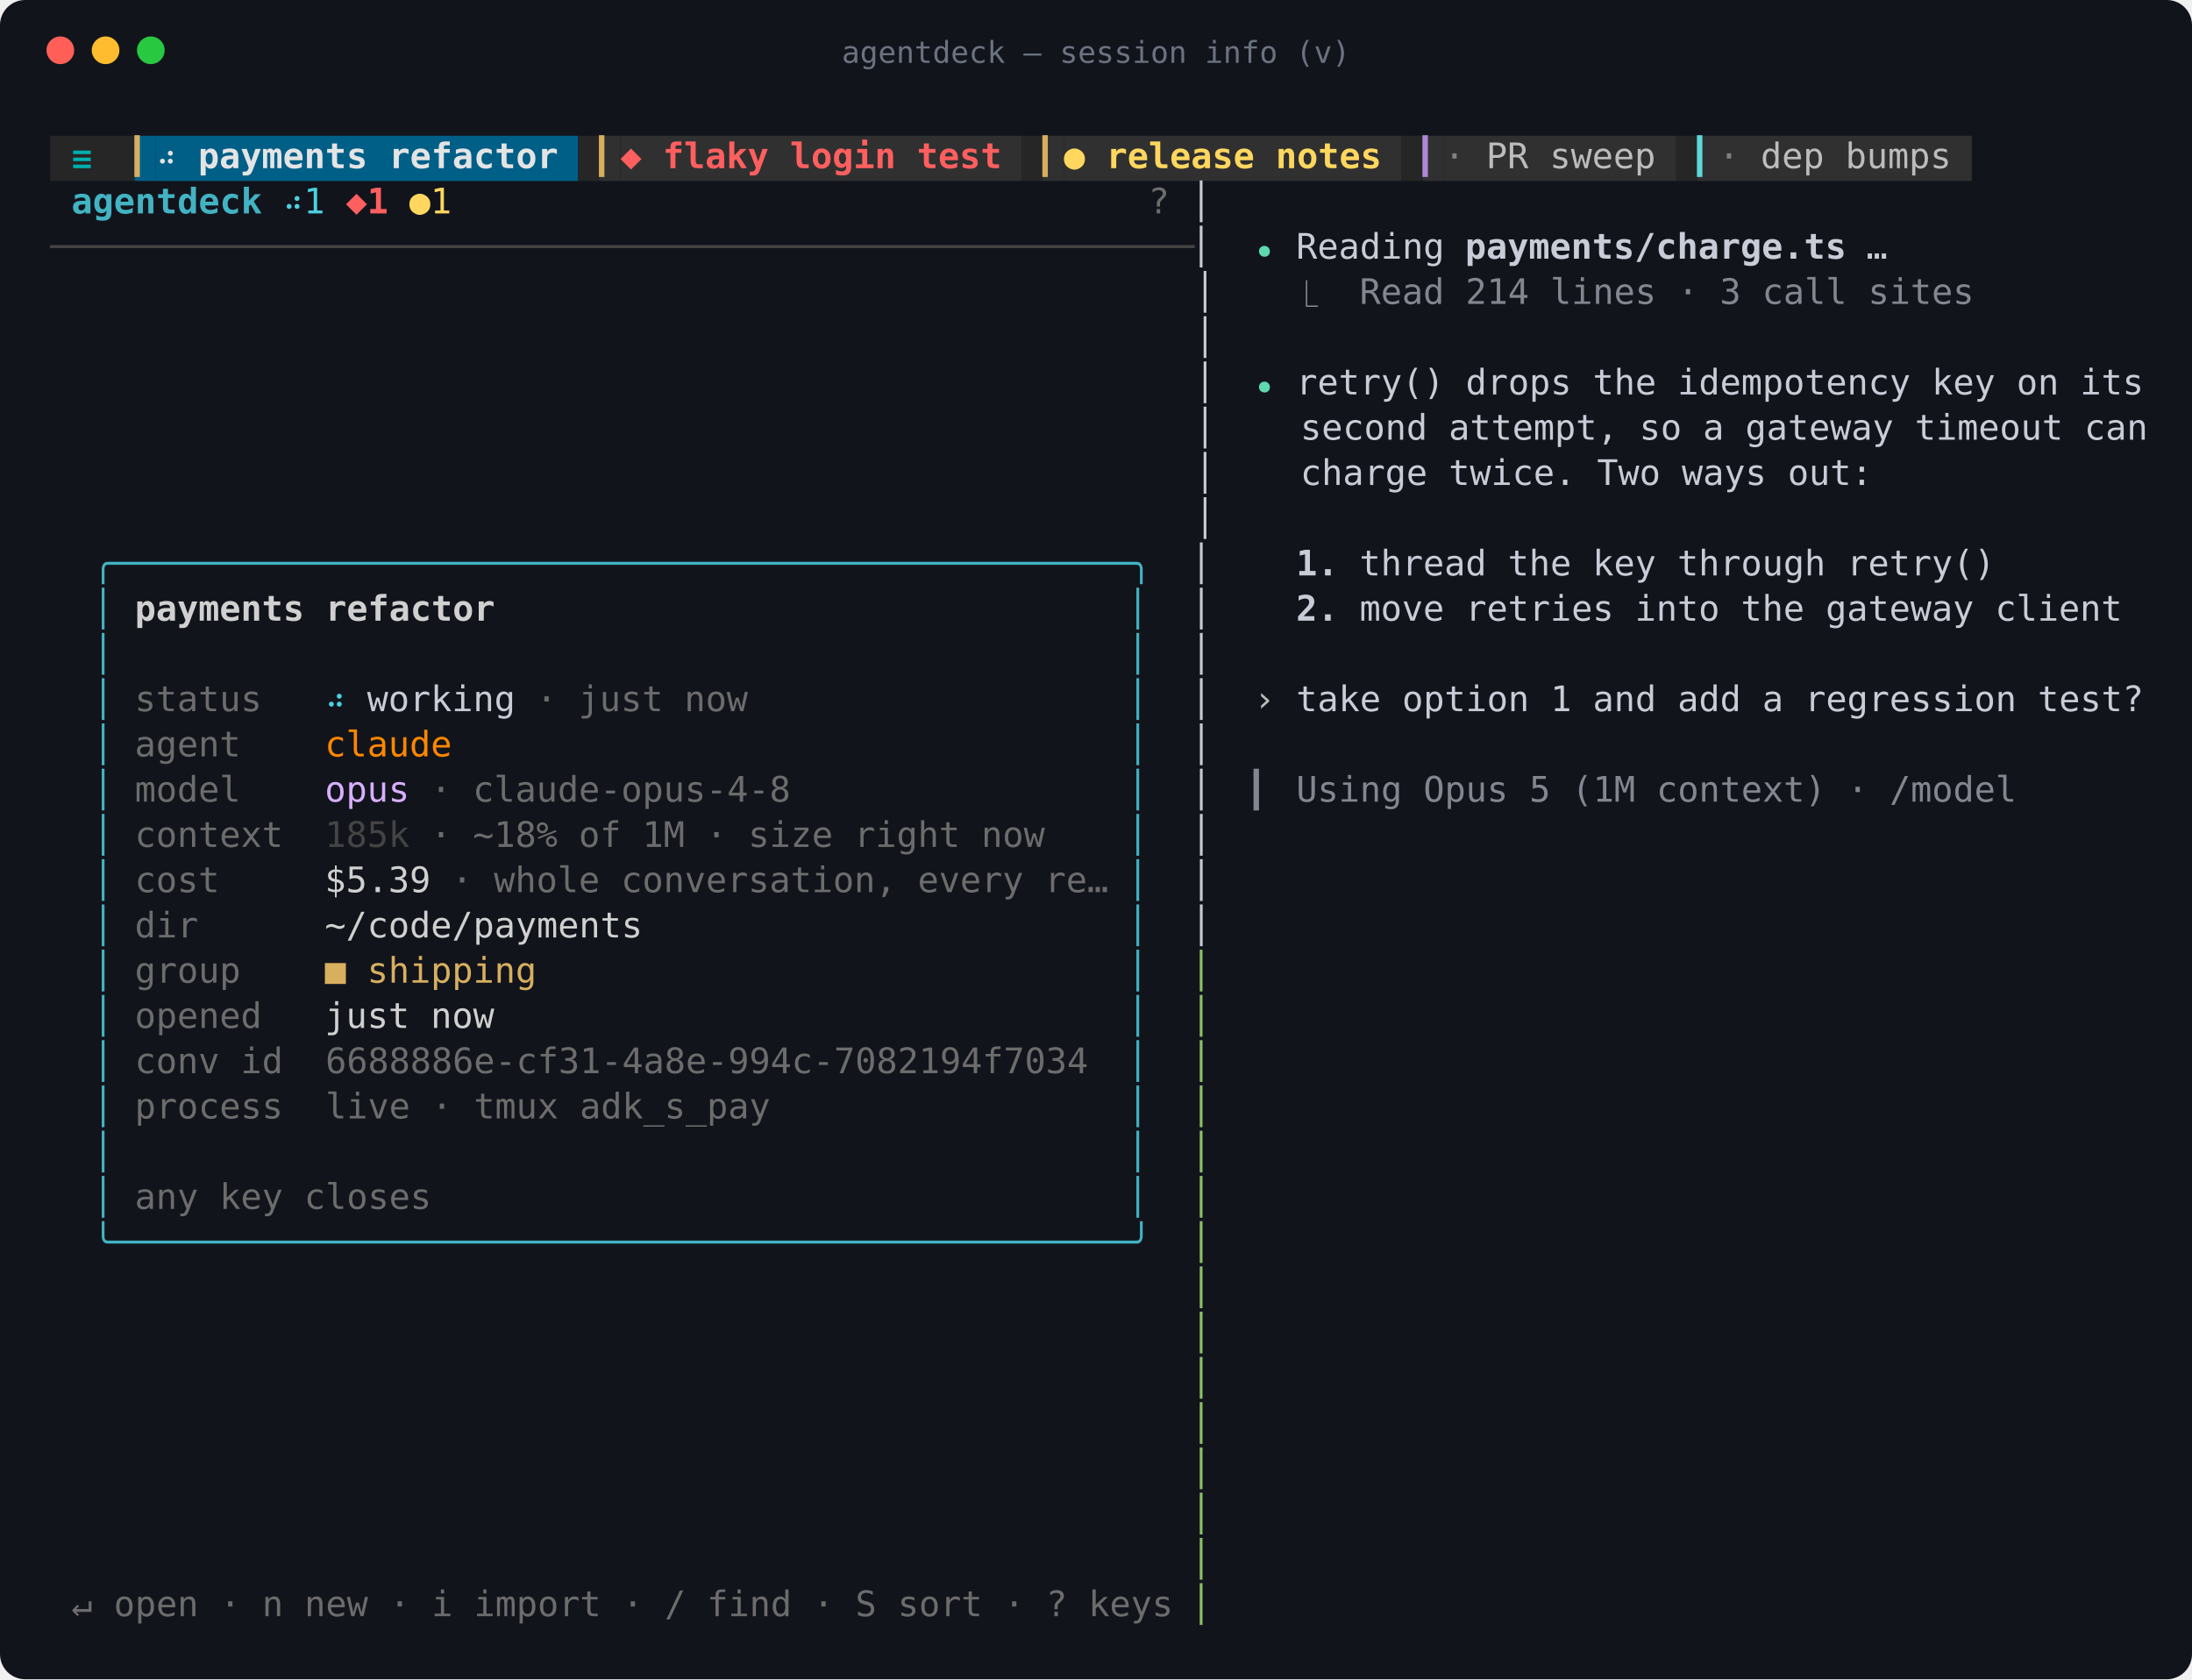
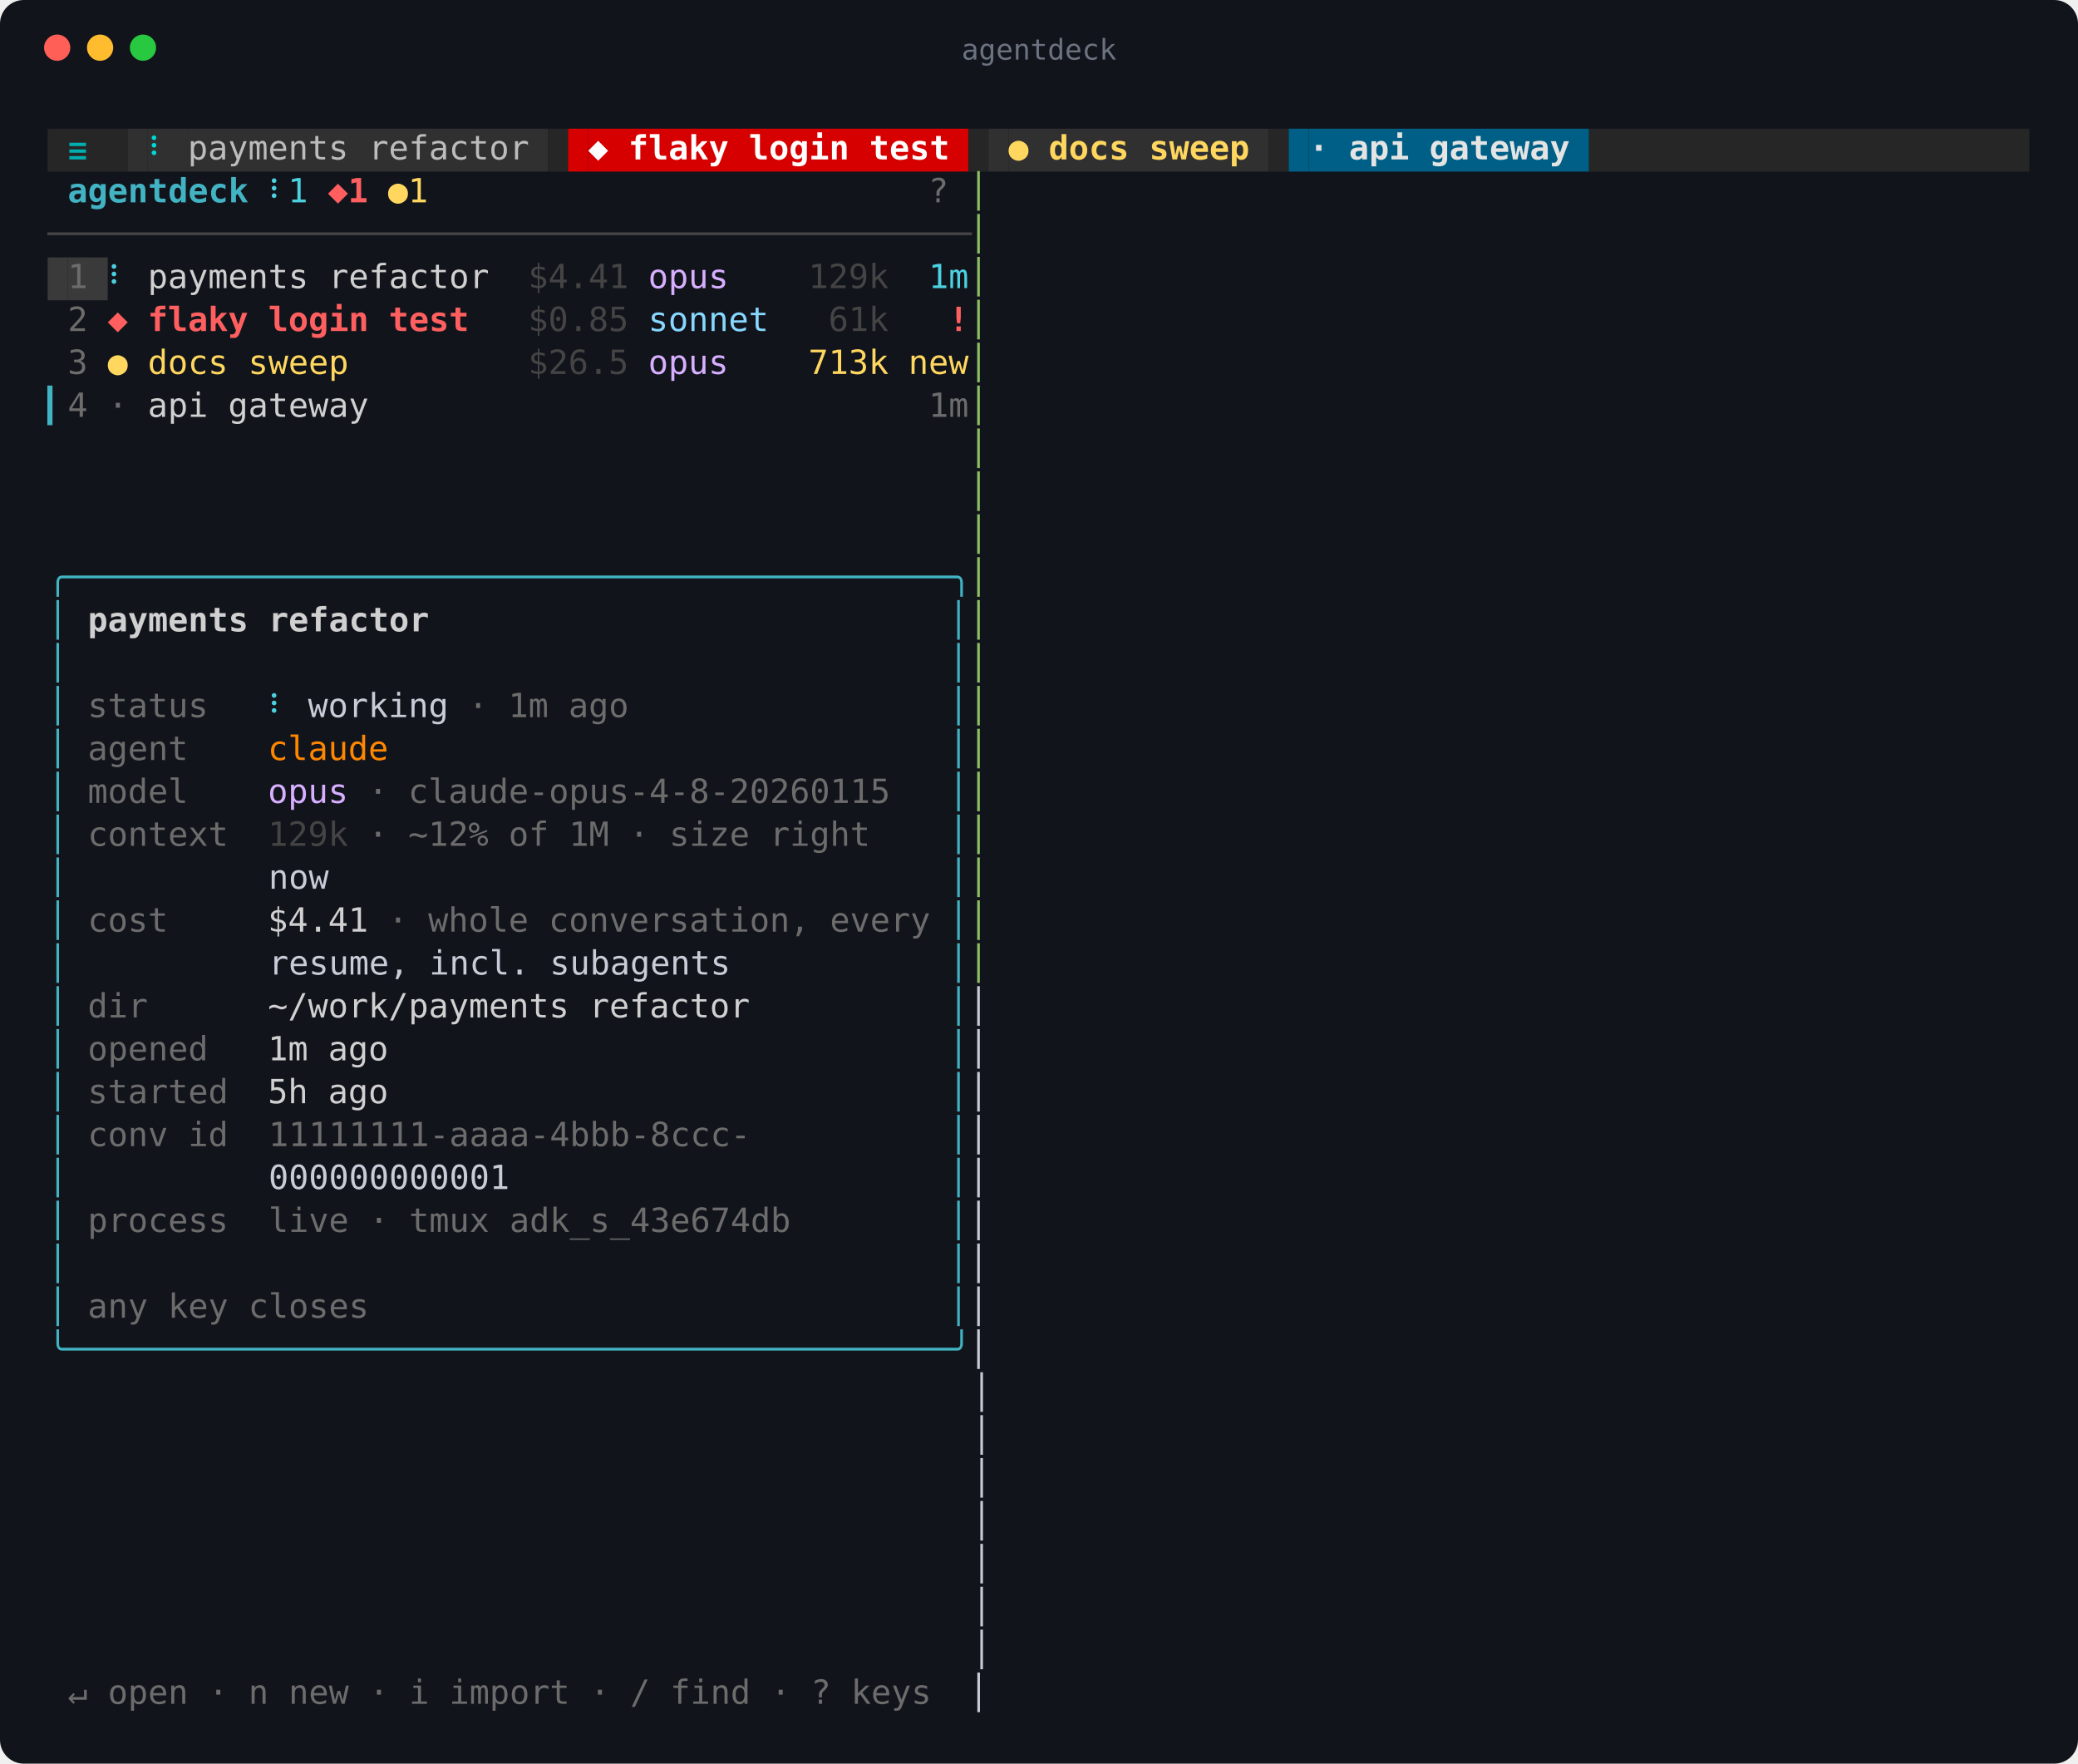
- <svg xmlns="http://www.w3.org/2000/svg" width="872" height="668" viewBox="0 0 872 668" font-family="ui-monospace,SFMono-Regular,Menlo,Consolas,&quot;DejaVu Sans Mono&quot;,monospace" font-size="14.0">
-   <rect width="872" height="668" rx="10" fill="#12141c" />
+ <svg xmlns="http://www.w3.org/2000/svg" width="872" height="740" viewBox="0 0 872 740" font-family="ui-monospace,SFMono-Regular,Menlo,Consolas,&quot;DejaVu Sans Mono&quot;,monospace" font-size="14.0">
+   <rect width="872" height="740" rx="10" fill="#12141c" />
  <g>
    <circle cx="24" cy="20" r="5.5" fill="#ff5f57" />
    <circle cx="42" cy="20" r="5.5" fill="#febc2e" />
    <circle cx="60" cy="20" r="5.5" fill="#28c840" />
-     <text x="436" y="25" fill="#6b7280" font-size="12" text-anchor="middle">agentdeck — session info (v)</text>
+     <text x="436" y="25" fill="#6b7280" font-size="12" text-anchor="middle">agentdeck</text>
  </g>
  <rect x="20.0" y="54.0" width="33.6" height="18.0" fill="#262626" />
-   <rect x="53.6" y="54.0" width="8.4" height="18.0" fill="#005f87" />
-   <rect x="62.0" y="54.0" width="168.0" height="18.0" fill="#005f87" />
+   <rect x="53.6" y="54.0" width="8.4" height="18.0" fill="#303030" />
+   <rect x="62.0" y="54.0" width="16.8" height="18.0" fill="#303030" />
+   <rect x="78.8" y="54.0" width="151.2" height="18.0" fill="#303030" />
  <rect x="230.0" y="54.0" width="8.4" height="18.0" fill="#262626" />
-   <rect x="238.4" y="54.0" width="8.4" height="18.0" fill="#303030" />
-   <rect x="246.8" y="54.0" width="159.6" height="18.0" fill="#303030" />
+   <rect x="238.4" y="54.0" width="8.4" height="18.0" fill="#d70000" />
+   <rect x="246.8" y="54.0" width="159.6" height="18.0" fill="#d70000" />
  <rect x="406.4" y="54.0" width="8.4" height="18.0" fill="#262626" />
  <rect x="414.8" y="54.0" width="8.4" height="18.0" fill="#303030" />
-   <rect x="423.2" y="54.0" width="134.4" height="18.0" fill="#303030" />
-   <rect x="557.6" y="54.0" width="8.4" height="18.0" fill="#262626" />
-   <rect x="566.0" y="54.0" width="8.4" height="18.0" fill="#303030" />
-   <rect x="574.4" y="54.0" width="16.8" height="18.0" fill="#303030" />
-   <rect x="591.2" y="54.0" width="75.6" height="18.0" fill="#303030" />
-   <rect x="666.8" y="54.0" width="8.4" height="18.0" fill="#262626" />
-   <rect x="675.2" y="54.0" width="8.4" height="18.0" fill="#303030" />
-   <rect x="683.6" y="54.0" width="16.8" height="18.0" fill="#303030" />
-   <rect x="700.4" y="54.0" width="84.0" height="18.0" fill="#303030" />
+   <rect x="423.2" y="54.0" width="109.2" height="18.0" fill="#303030" />
+   <rect x="532.4" y="54.0" width="8.4" height="18.0" fill="#262626" />
+   <rect x="540.8" y="54.0" width="8.4" height="18.0" fill="#005f87" />
+   <rect x="549.2" y="54.0" width="117.6" height="18.0" fill="#005f87" />
+   <rect x="666.8" y="54.0" width="184.8" height="18.0" fill="#262626" />
+   <rect x="20.0" y="108.0" width="8.4" height="18.0" fill="#3a3a3a" />
+   <rect x="28.4" y="108.0" width="16.8" height="18.0" fill="#3a3a3a" />
  <text x="20.0" y="66.9" fill="#00afaf" textLength="33.6" lengthAdjust="spacingAndGlyphs" xml:space="preserve" font-weight="600"> ☰ </text>
-   <text x="53.6" y="66.9" fill="#d7af5f" textLength="8.4" lengthAdjust="spacingAndGlyphs" xml:space="preserve">▎</text>
-   <text x="62.0" y="66.9" fill="#e4e4e4" textLength="168.0" lengthAdjust="spacingAndGlyphs" xml:space="preserve" font-weight="600">⠴ payments refactor </text>
-   <text x="238.4" y="66.9" fill="#d7af5f" textLength="8.4" lengthAdjust="spacingAndGlyphs" xml:space="preserve">▎</text>
-   <text x="246.8" y="66.9" fill="#ff5f5f" textLength="159.6" lengthAdjust="spacingAndGlyphs" xml:space="preserve" font-weight="600">◆ flaky login test </text>
-   <text x="414.8" y="66.9" fill="#d7af5f" textLength="8.4" lengthAdjust="spacingAndGlyphs" xml:space="preserve">▎</text>
-   <text x="423.2" y="66.9" fill="#ffd75f" textLength="134.4" lengthAdjust="spacingAndGlyphs" xml:space="preserve" font-weight="600">● release notes </text>
-   <text x="566.0" y="66.9" fill="#af87d7" textLength="8.4" lengthAdjust="spacingAndGlyphs" xml:space="preserve">▎</text>
-   <text x="574.4" y="66.9" fill="#808080" textLength="16.8" lengthAdjust="spacingAndGlyphs" xml:space="preserve">· </text>
-   <text x="591.2" y="66.9" fill="#bcbcbc" textLength="75.6" lengthAdjust="spacingAndGlyphs" xml:space="preserve">PR sweep </text>
-   <text x="675.2" y="66.9" fill="#5fd7d7" textLength="8.4" lengthAdjust="spacingAndGlyphs" xml:space="preserve">▎</text>
-   <text x="683.6" y="66.9" fill="#808080" textLength="16.8" lengthAdjust="spacingAndGlyphs" xml:space="preserve">· </text>
-   <text x="700.4" y="66.9" fill="#bcbcbc" textLength="84.0" lengthAdjust="spacingAndGlyphs" xml:space="preserve">dep bumps </text>
+   <text x="62.0" y="66.9" fill="#00d7d7" textLength="16.8" lengthAdjust="spacingAndGlyphs" xml:space="preserve">⠇ </text>
+   <text x="78.8" y="66.9" fill="#bcbcbc" textLength="151.2" lengthAdjust="spacingAndGlyphs" xml:space="preserve">payments refactor </text>
+   <text x="246.8" y="66.9" fill="#ffffff" textLength="159.6" lengthAdjust="spacingAndGlyphs" xml:space="preserve" font-weight="600">◆ flaky login test </text>
+   <text x="423.2" y="66.9" fill="#ffd75f" textLength="109.2" lengthAdjust="spacingAndGlyphs" xml:space="preserve" font-weight="600">● docs sweep </text>
+   <text x="549.2" y="66.9" fill="#e4e4e4" textLength="117.6" lengthAdjust="spacingAndGlyphs" xml:space="preserve" font-weight="600">· api gateway </text>
  <text x="28.4" y="84.9" fill="#42b3c2" textLength="75.6" lengthAdjust="spacingAndGlyphs" xml:space="preserve" font-weight="600">agentdeck</text>
-   <text x="112.4" y="84.9" fill="#4cd1e0" textLength="16.8" lengthAdjust="spacingAndGlyphs" xml:space="preserve">⠴1</text>
+   <text x="112.4" y="84.9" fill="#4cd1e0" textLength="16.8" lengthAdjust="spacingAndGlyphs" xml:space="preserve">⠇1</text>
  <text x="137.6" y="84.9" fill="#ff5f5f" textLength="16.8" lengthAdjust="spacingAndGlyphs" xml:space="preserve" font-weight="600">◆1</text>
  <text x="162.8" y="84.9" fill="#ffd75f" textLength="16.8" lengthAdjust="spacingAndGlyphs" xml:space="preserve">●1</text>
-   <text x="456.8" y="84.9" fill="#6c6c6c" textLength="16.8" lengthAdjust="spacingAndGlyphs" xml:space="preserve">? </text>
-   <text x="473.6" y="84.9" fill="#c8ccd6" textLength="8.4" lengthAdjust="spacingAndGlyphs" xml:space="preserve">│</text>
-   <text x="20.0" y="102.9" fill="#444444" textLength="453.6" lengthAdjust="spacingAndGlyphs" xml:space="preserve">──────────────────────────────────────────────────────</text>
-   <text x="473.6" y="102.9" fill="#c8ccd6" textLength="25.2" lengthAdjust="spacingAndGlyphs" xml:space="preserve">│  </text>
-   <text x="498.8" y="102.9" fill="#5fd7af" textLength="8.4" lengthAdjust="spacingAndGlyphs" xml:space="preserve">⏺</text>
-   <text x="507.2" y="102.9" fill="#c8ccd6" textLength="75.6" lengthAdjust="spacingAndGlyphs" xml:space="preserve"> Reading </text>
-   <text x="582.8" y="102.9" fill="#c8ccd6" textLength="151.2" lengthAdjust="spacingAndGlyphs" xml:space="preserve" font-weight="600">payments/charge.ts</text>
-   <text x="734.0" y="102.9" fill="#c8ccd6" textLength="16.8" lengthAdjust="spacingAndGlyphs" xml:space="preserve"> …</text>
-   <text x="20.0" y="120.9" fill="#c8ccd6" textLength="495.6" lengthAdjust="spacingAndGlyphs" xml:space="preserve">                                                      │    </text>
-   <text x="515.6" y="120.9" fill="#c8ccd6" textLength="268.8" lengthAdjust="spacingAndGlyphs" xml:space="preserve" opacity="0.62">⎿  Read 214 lines · 3 call sites</text>
-   <text x="20.0" y="138.9" fill="#c8ccd6" textLength="462.0" lengthAdjust="spacingAndGlyphs" xml:space="preserve">                                                      │</text>
-   <text x="20.0" y="156.9" fill="#c8ccd6" textLength="478.8" lengthAdjust="spacingAndGlyphs" xml:space="preserve">                                                      │  </text>
-   <text x="498.8" y="156.9" fill="#5fd7af" textLength="8.4" lengthAdjust="spacingAndGlyphs" xml:space="preserve">⏺</text>
-   <text x="507.2" y="156.9" fill="#c8ccd6" textLength="344.4" lengthAdjust="spacingAndGlyphs" xml:space="preserve"> retry() drops the idempotency key on its</text>
-   <text x="20.0" y="174.9" fill="#c8ccd6" textLength="831.6" lengthAdjust="spacingAndGlyphs" xml:space="preserve">                                                      │    second attempt, so a gateway timeout can</text>
-   <text x="20.0" y="192.9" fill="#c8ccd6" textLength="722.4" lengthAdjust="spacingAndGlyphs" xml:space="preserve">                                                      │    charge twice. Two ways out:</text>
-   <text x="20.0" y="210.9" fill="#c8ccd6" textLength="462.0" lengthAdjust="spacingAndGlyphs" xml:space="preserve">                                                      │</text>
-   <text x="36.8" y="228.9" fill="#42b3c2" textLength="420.0" lengthAdjust="spacingAndGlyphs" xml:space="preserve">╭────────────────────────────────────────────────╮</text>
-   <text x="456.8" y="228.9" fill="#c8ccd6" textLength="58.8" lengthAdjust="spacingAndGlyphs" xml:space="preserve">  │    </text>
-   <text x="515.6" y="228.9" fill="#c8ccd6" textLength="16.8" lengthAdjust="spacingAndGlyphs" xml:space="preserve" font-weight="600">1.</text>
-   <text x="532.4" y="228.9" fill="#c8ccd6" textLength="260.4" lengthAdjust="spacingAndGlyphs" xml:space="preserve"> thread the key through retry()</text>
-   <text x="36.8" y="246.9" fill="#42b3c2" textLength="8.4" lengthAdjust="spacingAndGlyphs" xml:space="preserve">│</text>
-   <text x="53.6" y="246.9" fill="#d0d0d0" textLength="142.8" lengthAdjust="spacingAndGlyphs" xml:space="preserve" font-weight="600">payments refactor</text>
-   <text x="448.4" y="246.9" fill="#42b3c2" textLength="8.4" lengthAdjust="spacingAndGlyphs" xml:space="preserve">│</text>
-   <text x="456.8" y="246.9" fill="#c8ccd6" textLength="58.8" lengthAdjust="spacingAndGlyphs" xml:space="preserve">  │    </text>
-   <text x="515.6" y="246.9" fill="#c8ccd6" textLength="16.8" lengthAdjust="spacingAndGlyphs" xml:space="preserve" font-weight="600">2.</text>
-   <text x="532.4" y="246.9" fill="#c8ccd6" textLength="310.8" lengthAdjust="spacingAndGlyphs" xml:space="preserve"> move retries into the gateway client</text>
-   <text x="36.8" y="264.9" fill="#42b3c2" textLength="8.4" lengthAdjust="spacingAndGlyphs" xml:space="preserve">│</text>
-   <text x="448.4" y="264.9" fill="#42b3c2" textLength="8.4" lengthAdjust="spacingAndGlyphs" xml:space="preserve">│</text>
-   <text x="456.8" y="264.9" fill="#c8ccd6" textLength="25.2" lengthAdjust="spacingAndGlyphs" xml:space="preserve">  │</text>
-   <text x="36.8" y="282.9" fill="#42b3c2" textLength="8.4" lengthAdjust="spacingAndGlyphs" xml:space="preserve">│</text>
-   <text x="53.6" y="282.9" fill="#6c6c6c" textLength="75.6" lengthAdjust="spacingAndGlyphs" xml:space="preserve">status   </text>
-   <text x="129.2" y="282.9" fill="#4cd1e0" textLength="8.4" lengthAdjust="spacingAndGlyphs" xml:space="preserve">⠴</text>
-   <text x="137.6" y="282.9" fill="#c8ccd6" textLength="67.2" lengthAdjust="spacingAndGlyphs" xml:space="preserve"> working</text>
-   <text x="204.8" y="282.9" fill="#6c6c6c" textLength="92.4" lengthAdjust="spacingAndGlyphs" xml:space="preserve"> · just now</text>
-   <text x="448.4" y="282.9" fill="#42b3c2" textLength="8.4" lengthAdjust="spacingAndGlyphs" xml:space="preserve">│</text>
-   <text x="456.8" y="282.9" fill="#c8ccd6" textLength="42.0" lengthAdjust="spacingAndGlyphs" xml:space="preserve">  │  </text>
-   <text x="498.8" y="282.9" fill="#bcbcbc" textLength="8.4" lengthAdjust="spacingAndGlyphs" xml:space="preserve">›</text>
-   <text x="507.2" y="282.9" fill="#c8ccd6" textLength="344.4" lengthAdjust="spacingAndGlyphs" xml:space="preserve"> take option 1 and add a regression test?</text>
-   <text x="36.8" y="300.9" fill="#42b3c2" textLength="8.4" lengthAdjust="spacingAndGlyphs" xml:space="preserve">│</text>
-   <text x="53.6" y="300.9" fill="#6c6c6c" textLength="75.6" lengthAdjust="spacingAndGlyphs" xml:space="preserve">agent    </text>
-   <text x="129.2" y="300.9" fill="#ff8700" textLength="50.4" lengthAdjust="spacingAndGlyphs" xml:space="preserve">claude</text>
-   <text x="448.4" y="300.9" fill="#42b3c2" textLength="8.4" lengthAdjust="spacingAndGlyphs" xml:space="preserve">│</text>
-   <text x="456.8" y="300.9" fill="#c8ccd6" textLength="25.2" lengthAdjust="spacingAndGlyphs" xml:space="preserve">  │</text>
-   <text x="36.8" y="318.9" fill="#42b3c2" textLength="8.4" lengthAdjust="spacingAndGlyphs" xml:space="preserve">│</text>
-   <text x="53.6" y="318.9" fill="#6c6c6c" textLength="75.6" lengthAdjust="spacingAndGlyphs" xml:space="preserve">model    </text>
-   <text x="129.2" y="318.9" fill="#d7afff" textLength="33.6" lengthAdjust="spacingAndGlyphs" xml:space="preserve">opus</text>
-   <text x="162.8" y="318.9" fill="#6c6c6c" textLength="151.2" lengthAdjust="spacingAndGlyphs" xml:space="preserve"> · claude-opus-4-8</text>
-   <text x="448.4" y="318.9" fill="#42b3c2" textLength="8.4" lengthAdjust="spacingAndGlyphs" xml:space="preserve">│</text>
-   <text x="456.8" y="318.9" fill="#c8ccd6" textLength="42.0" lengthAdjust="spacingAndGlyphs" xml:space="preserve">  │  </text>
-   <text x="498.8" y="318.9" fill="#c8ccd6" textLength="302.4" lengthAdjust="spacingAndGlyphs" xml:space="preserve" opacity="0.62">▎ Using Opus 5 (1M context) · /model</text>
-   <text x="36.8" y="336.9" fill="#42b3c2" textLength="8.4" lengthAdjust="spacingAndGlyphs" xml:space="preserve">│</text>
-   <text x="53.6" y="336.9" fill="#6c6c6c" textLength="75.6" lengthAdjust="spacingAndGlyphs" xml:space="preserve">context  </text>
-   <text x="129.2" y="336.9" fill="#444444" textLength="33.6" lengthAdjust="spacingAndGlyphs" xml:space="preserve">185k</text>
-   <text x="162.8" y="336.9" fill="#6c6c6c" textLength="252.0" lengthAdjust="spacingAndGlyphs" xml:space="preserve"> · ~18% of 1M · size right now</text>
-   <text x="448.4" y="336.9" fill="#42b3c2" textLength="8.4" lengthAdjust="spacingAndGlyphs" xml:space="preserve">│</text>
-   <text x="456.8" y="336.9" fill="#c8ccd6" textLength="25.2" lengthAdjust="spacingAndGlyphs" xml:space="preserve">  │</text>
-   <text x="36.8" y="354.9" fill="#42b3c2" textLength="8.4" lengthAdjust="spacingAndGlyphs" xml:space="preserve">│</text>
-   <text x="53.6" y="354.9" fill="#6c6c6c" textLength="75.6" lengthAdjust="spacingAndGlyphs" xml:space="preserve">cost     </text>
-   <text x="129.2" y="354.9" fill="#d0d0d0" textLength="42.0" lengthAdjust="spacingAndGlyphs" xml:space="preserve">$5.39</text>
-   <text x="171.2" y="354.9" fill="#6c6c6c" textLength="268.8" lengthAdjust="spacingAndGlyphs" xml:space="preserve"> · whole conversation, every re…</text>
-   <text x="448.4" y="354.9" fill="#42b3c2" textLength="8.4" lengthAdjust="spacingAndGlyphs" xml:space="preserve">│</text>
-   <text x="456.8" y="354.9" fill="#c8ccd6" textLength="25.2" lengthAdjust="spacingAndGlyphs" xml:space="preserve">  │</text>
-   <text x="36.8" y="372.9" fill="#42b3c2" textLength="8.4" lengthAdjust="spacingAndGlyphs" xml:space="preserve">│</text>
-   <text x="53.6" y="372.9" fill="#6c6c6c" textLength="75.6" lengthAdjust="spacingAndGlyphs" xml:space="preserve">dir      </text>
-   <text x="129.2" y="372.9" fill="#d0d0d0" textLength="126.0" lengthAdjust="spacingAndGlyphs" xml:space="preserve">~/code/payments</text>
-   <text x="448.4" y="372.9" fill="#42b3c2" textLength="8.4" lengthAdjust="spacingAndGlyphs" xml:space="preserve">│</text>
-   <text x="456.8" y="372.9" fill="#c8ccd6" textLength="25.2" lengthAdjust="spacingAndGlyphs" xml:space="preserve">  │</text>
-   <text x="36.8" y="390.9" fill="#42b3c2" textLength="8.4" lengthAdjust="spacingAndGlyphs" xml:space="preserve">│</text>
-   <text x="53.6" y="390.9" fill="#6c6c6c" textLength="75.6" lengthAdjust="spacingAndGlyphs" xml:space="preserve">group    </text>
-   <text x="129.2" y="390.9" fill="#d7af5f" textLength="84.0" lengthAdjust="spacingAndGlyphs" xml:space="preserve">■ shipping</text>
-   <text x="448.4" y="390.9" fill="#42b3c2" textLength="8.4" lengthAdjust="spacingAndGlyphs" xml:space="preserve">│</text>
-   <text x="473.6" y="390.9" fill="#8cc265" textLength="8.4" lengthAdjust="spacingAndGlyphs" xml:space="preserve">│</text>
-   <text x="36.8" y="408.9" fill="#42b3c2" textLength="8.4" lengthAdjust="spacingAndGlyphs" xml:space="preserve">│</text>
-   <text x="53.6" y="408.9" fill="#6c6c6c" textLength="75.6" lengthAdjust="spacingAndGlyphs" xml:space="preserve">opened   </text>
-   <text x="129.2" y="408.9" fill="#d0d0d0" textLength="67.2" lengthAdjust="spacingAndGlyphs" xml:space="preserve">just now</text>
-   <text x="448.4" y="408.9" fill="#42b3c2" textLength="8.4" lengthAdjust="spacingAndGlyphs" xml:space="preserve">│</text>
-   <text x="473.6" y="408.9" fill="#8cc265" textLength="8.4" lengthAdjust="spacingAndGlyphs" xml:space="preserve">│</text>
-   <text x="36.8" y="426.9" fill="#42b3c2" textLength="8.4" lengthAdjust="spacingAndGlyphs" xml:space="preserve">│</text>
-   <text x="53.6" y="426.9" fill="#6c6c6c" textLength="378.0" lengthAdjust="spacingAndGlyphs" xml:space="preserve">conv id  6688886e-cf31-4a8e-994c-7082194f7034</text>
-   <text x="448.4" y="426.9" fill="#42b3c2" textLength="8.4" lengthAdjust="spacingAndGlyphs" xml:space="preserve">│</text>
-   <text x="473.6" y="426.9" fill="#8cc265" textLength="8.4" lengthAdjust="spacingAndGlyphs" xml:space="preserve">│</text>
-   <text x="36.8" y="444.9" fill="#42b3c2" textLength="8.4" lengthAdjust="spacingAndGlyphs" xml:space="preserve">│</text>
-   <text x="53.6" y="444.9" fill="#6c6c6c" textLength="252.0" lengthAdjust="spacingAndGlyphs" xml:space="preserve">process  live · tmux adk_s_pay</text>
-   <text x="448.4" y="444.9" fill="#42b3c2" textLength="8.4" lengthAdjust="spacingAndGlyphs" xml:space="preserve">│</text>
-   <text x="473.6" y="444.9" fill="#8cc265" textLength="8.4" lengthAdjust="spacingAndGlyphs" xml:space="preserve">│</text>
-   <text x="36.8" y="462.9" fill="#42b3c2" textLength="8.4" lengthAdjust="spacingAndGlyphs" xml:space="preserve">│</text>
-   <text x="448.4" y="462.9" fill="#42b3c2" textLength="8.4" lengthAdjust="spacingAndGlyphs" xml:space="preserve">│</text>
-   <text x="473.6" y="462.9" fill="#8cc265" textLength="8.4" lengthAdjust="spacingAndGlyphs" xml:space="preserve">│</text>
-   <text x="36.8" y="480.9" fill="#42b3c2" textLength="8.4" lengthAdjust="spacingAndGlyphs" xml:space="preserve">│</text>
-   <text x="53.6" y="480.9" fill="#6c6c6c" textLength="117.6" lengthAdjust="spacingAndGlyphs" xml:space="preserve">any key closes</text>
-   <text x="448.4" y="480.9" fill="#42b3c2" textLength="8.4" lengthAdjust="spacingAndGlyphs" xml:space="preserve">│</text>
-   <text x="473.6" y="480.9" fill="#8cc265" textLength="8.4" lengthAdjust="spacingAndGlyphs" xml:space="preserve">│</text>
-   <text x="36.8" y="498.9" fill="#42b3c2" textLength="420.0" lengthAdjust="spacingAndGlyphs" xml:space="preserve">╰────────────────────────────────────────────────╯</text>
-   <text x="473.6" y="498.9" fill="#8cc265" textLength="8.4" lengthAdjust="spacingAndGlyphs" xml:space="preserve">│</text>
-   <text x="473.6" y="516.9" fill="#8cc265" textLength="8.4" lengthAdjust="spacingAndGlyphs" xml:space="preserve">│</text>
-   <text x="473.6" y="534.9" fill="#8cc265" textLength="8.4" lengthAdjust="spacingAndGlyphs" xml:space="preserve">│</text>
-   <text x="473.6" y="552.9" fill="#8cc265" textLength="8.4" lengthAdjust="spacingAndGlyphs" xml:space="preserve">│</text>
-   <text x="473.6" y="570.9" fill="#8cc265" textLength="8.4" lengthAdjust="spacingAndGlyphs" xml:space="preserve">│</text>
-   <text x="473.6" y="588.9" fill="#8cc265" textLength="8.4" lengthAdjust="spacingAndGlyphs" xml:space="preserve">│</text>
-   <text x="473.6" y="606.9" fill="#8cc265" textLength="8.4" lengthAdjust="spacingAndGlyphs" xml:space="preserve">│</text>
-   <text x="473.6" y="624.9" fill="#8cc265" textLength="8.4" lengthAdjust="spacingAndGlyphs" xml:space="preserve">│</text>
-   <text x="28.4" y="642.9" fill="#6c6c6c" textLength="436.8" lengthAdjust="spacingAndGlyphs" xml:space="preserve">↵ open · n new · i import · / find · S sort · ? keys</text>
-   <text x="473.6" y="642.9" fill="#8cc265" textLength="8.4" lengthAdjust="spacingAndGlyphs" xml:space="preserve">│</text>
+   <text x="389.6" y="84.9" fill="#6c6c6c" textLength="16.8" lengthAdjust="spacingAndGlyphs" xml:space="preserve">? </text>
+   <text x="406.4" y="84.9" fill="#8cc265" textLength="8.4" lengthAdjust="spacingAndGlyphs" xml:space="preserve">│</text>
+   <text x="20.0" y="102.9" fill="#444444" textLength="386.4" lengthAdjust="spacingAndGlyphs" xml:space="preserve">──────────────────────────────────────────────</text>
+   <text x="406.4" y="102.9" fill="#8cc265" textLength="8.4" lengthAdjust="spacingAndGlyphs" xml:space="preserve">│</text>
+   <text x="28.4" y="120.9" fill="#6c6c6c" textLength="16.8" lengthAdjust="spacingAndGlyphs" xml:space="preserve">1 </text>
+   <text x="45.2" y="120.9" fill="#4cd1e0" textLength="8.4" lengthAdjust="spacingAndGlyphs" xml:space="preserve">⠇</text>
+   <text x="62.0" y="120.9" fill="#d0d0d0" textLength="142.8" lengthAdjust="spacingAndGlyphs" xml:space="preserve">payments refactor</text>
+   <text x="213.2" y="120.9" fill="#444444" textLength="50.4" lengthAdjust="spacingAndGlyphs" xml:space="preserve"> $4.41</text>
+   <text x="272.0" y="120.9" fill="#d7afff" textLength="58.8" lengthAdjust="spacingAndGlyphs" xml:space="preserve">opus   </text>
+   <text x="339.2" y="120.9" fill="#444444" textLength="33.6" lengthAdjust="spacingAndGlyphs" xml:space="preserve">129k</text>
+   <text x="381.2" y="120.9" fill="#4cd1e0" textLength="25.2" lengthAdjust="spacingAndGlyphs" xml:space="preserve"> 1m</text>
+   <text x="406.4" y="120.9" fill="#8cc265" textLength="8.4" lengthAdjust="spacingAndGlyphs" xml:space="preserve">│</text>
+   <text x="28.4" y="138.9" fill="#6c6c6c" textLength="16.8" lengthAdjust="spacingAndGlyphs" xml:space="preserve">2 </text>
+   <text x="45.2" y="138.9" fill="#ff5f5f" textLength="8.4" lengthAdjust="spacingAndGlyphs" xml:space="preserve" font-weight="600">◆</text>
+   <text x="62.0" y="138.9" fill="#ff5f5f" textLength="142.8" lengthAdjust="spacingAndGlyphs" xml:space="preserve" font-weight="600">flaky login test </text>
+   <text x="213.2" y="138.9" fill="#444444" textLength="50.4" lengthAdjust="spacingAndGlyphs" xml:space="preserve"> $0.85</text>
+   <text x="272.0" y="138.9" fill="#87d7ff" textLength="58.8" lengthAdjust="spacingAndGlyphs" xml:space="preserve">sonnet </text>
+   <text x="339.2" y="138.9" fill="#444444" textLength="33.6" lengthAdjust="spacingAndGlyphs" xml:space="preserve"> 61k</text>
+   <text x="381.2" y="138.9" fill="#ff5f5f" textLength="25.2" lengthAdjust="spacingAndGlyphs" xml:space="preserve" font-weight="600">  !</text>
+   <text x="406.4" y="138.9" fill="#8cc265" textLength="8.4" lengthAdjust="spacingAndGlyphs" xml:space="preserve">│</text>
+   <text x="28.4" y="156.9" fill="#6c6c6c" textLength="16.8" lengthAdjust="spacingAndGlyphs" xml:space="preserve">3 </text>
+   <text x="45.2" y="156.9" fill="#ffd75f" textLength="8.4" lengthAdjust="spacingAndGlyphs" xml:space="preserve">●</text>
+   <text x="62.0" y="156.9" fill="#ffd75f" textLength="142.8" lengthAdjust="spacingAndGlyphs" xml:space="preserve">docs sweep       </text>
+   <text x="213.2" y="156.9" fill="#444444" textLength="50.4" lengthAdjust="spacingAndGlyphs" xml:space="preserve"> $26.5</text>
+   <text x="272.0" y="156.9" fill="#d7afff" textLength="58.8" lengthAdjust="spacingAndGlyphs" xml:space="preserve">opus   </text>
+   <text x="339.2" y="156.9" fill="#ffd75f" textLength="33.6" lengthAdjust="spacingAndGlyphs" xml:space="preserve">713k</text>
+   <text x="381.2" y="156.9" fill="#ffd75f" textLength="25.2" lengthAdjust="spacingAndGlyphs" xml:space="preserve">new</text>
+   <text x="406.4" y="156.9" fill="#8cc265" textLength="8.4" lengthAdjust="spacingAndGlyphs" xml:space="preserve">│</text>
+   <text x="20.0" y="174.9" fill="#42b3c2" textLength="8.4" lengthAdjust="spacingAndGlyphs" xml:space="preserve" font-weight="600">▎</text>
+   <text x="28.4" y="174.9" fill="#6c6c6c" textLength="25.2" lengthAdjust="spacingAndGlyphs" xml:space="preserve">4 ·</text>
+   <text x="62.0" y="174.9" fill="#d0d0d0" textLength="142.8" lengthAdjust="spacingAndGlyphs" xml:space="preserve">api gateway      </text>
+   <text x="381.2" y="174.9" fill="#6c6c6c" textLength="25.2" lengthAdjust="spacingAndGlyphs" xml:space="preserve"> 1m</text>
+   <text x="406.4" y="174.9" fill="#8cc265" textLength="8.4" lengthAdjust="spacingAndGlyphs" xml:space="preserve">│</text>
+   <text x="406.4" y="192.9" fill="#8cc265" textLength="8.4" lengthAdjust="spacingAndGlyphs" xml:space="preserve">│</text>
+   <text x="406.4" y="210.9" fill="#8cc265" textLength="8.4" lengthAdjust="spacingAndGlyphs" xml:space="preserve">│</text>
+   <text x="406.4" y="228.9" fill="#8cc265" textLength="8.4" lengthAdjust="spacingAndGlyphs" xml:space="preserve">│</text>
+   <text x="20.0" y="246.9" fill="#42b3c2" textLength="386.4" lengthAdjust="spacingAndGlyphs" xml:space="preserve">╭────────────────────────────────────────────╮</text>
+   <text x="406.4" y="246.9" fill="#8cc265" textLength="8.4" lengthAdjust="spacingAndGlyphs" xml:space="preserve">│</text>
+   <text x="20.0" y="264.9" fill="#42b3c2" textLength="8.4" lengthAdjust="spacingAndGlyphs" xml:space="preserve">│</text>
+   <text x="36.8" y="264.9" fill="#d0d0d0" textLength="142.8" lengthAdjust="spacingAndGlyphs" xml:space="preserve" font-weight="600">payments refactor</text>
+   <text x="398.0" y="264.9" fill="#42b3c2" textLength="8.4" lengthAdjust="spacingAndGlyphs" xml:space="preserve">│</text>
+   <text x="406.4" y="264.9" fill="#8cc265" textLength="8.4" lengthAdjust="spacingAndGlyphs" xml:space="preserve">│</text>
+   <text x="20.0" y="282.9" fill="#42b3c2" textLength="8.4" lengthAdjust="spacingAndGlyphs" xml:space="preserve">│</text>
+   <text x="398.0" y="282.9" fill="#42b3c2" textLength="8.4" lengthAdjust="spacingAndGlyphs" xml:space="preserve">│</text>
+   <text x="406.4" y="282.9" fill="#8cc265" textLength="8.4" lengthAdjust="spacingAndGlyphs" xml:space="preserve">│</text>
+   <text x="20.0" y="300.9" fill="#42b3c2" textLength="8.4" lengthAdjust="spacingAndGlyphs" xml:space="preserve">│</text>
+   <text x="36.8" y="300.9" fill="#6c6c6c" textLength="75.6" lengthAdjust="spacingAndGlyphs" xml:space="preserve">status   </text>
+   <text x="112.4" y="300.9" fill="#4cd1e0" textLength="8.4" lengthAdjust="spacingAndGlyphs" xml:space="preserve">⠇</text>
+   <text x="120.8" y="300.9" fill="#c8ccd6" textLength="67.2" lengthAdjust="spacingAndGlyphs" xml:space="preserve"> working</text>
+   <text x="188.0" y="300.9" fill="#6c6c6c" textLength="75.6" lengthAdjust="spacingAndGlyphs" xml:space="preserve"> · 1m ago</text>
+   <text x="398.0" y="300.9" fill="#42b3c2" textLength="8.4" lengthAdjust="spacingAndGlyphs" xml:space="preserve">│</text>
+   <text x="406.4" y="300.9" fill="#8cc265" textLength="8.4" lengthAdjust="spacingAndGlyphs" xml:space="preserve">│</text>
+   <text x="20.0" y="318.9" fill="#42b3c2" textLength="8.4" lengthAdjust="spacingAndGlyphs" xml:space="preserve">│</text>
+   <text x="36.8" y="318.9" fill="#6c6c6c" textLength="75.6" lengthAdjust="spacingAndGlyphs" xml:space="preserve">agent    </text>
+   <text x="112.4" y="318.9" fill="#ff8700" textLength="50.4" lengthAdjust="spacingAndGlyphs" xml:space="preserve">claude</text>
+   <text x="398.0" y="318.9" fill="#42b3c2" textLength="8.4" lengthAdjust="spacingAndGlyphs" xml:space="preserve">│</text>
+   <text x="406.4" y="318.9" fill="#8cc265" textLength="8.4" lengthAdjust="spacingAndGlyphs" xml:space="preserve">│</text>
+   <text x="20.0" y="336.9" fill="#42b3c2" textLength="8.4" lengthAdjust="spacingAndGlyphs" xml:space="preserve">│</text>
+   <text x="36.8" y="336.9" fill="#6c6c6c" textLength="75.6" lengthAdjust="spacingAndGlyphs" xml:space="preserve">model    </text>
+   <text x="112.4" y="336.9" fill="#d7afff" textLength="33.6" lengthAdjust="spacingAndGlyphs" xml:space="preserve">opus</text>
+   <text x="146.0" y="336.9" fill="#6c6c6c" textLength="226.8" lengthAdjust="spacingAndGlyphs" xml:space="preserve"> · claude-opus-4-8-20260115</text>
+   <text x="398.0" y="336.9" fill="#42b3c2" textLength="8.4" lengthAdjust="spacingAndGlyphs" xml:space="preserve">│</text>
+   <text x="406.4" y="336.9" fill="#8cc265" textLength="8.4" lengthAdjust="spacingAndGlyphs" xml:space="preserve">│</text>
+   <text x="20.0" y="354.9" fill="#42b3c2" textLength="8.4" lengthAdjust="spacingAndGlyphs" xml:space="preserve">│</text>
+   <text x="36.8" y="354.9" fill="#6c6c6c" textLength="75.6" lengthAdjust="spacingAndGlyphs" xml:space="preserve">context  </text>
+   <text x="112.4" y="354.9" fill="#444444" textLength="33.6" lengthAdjust="spacingAndGlyphs" xml:space="preserve">129k</text>
+   <text x="146.0" y="354.9" fill="#6c6c6c" textLength="252.0" lengthAdjust="spacingAndGlyphs" xml:space="preserve"> · ~12% of 1M · size right    </text>
+   <text x="398.0" y="354.9" fill="#42b3c2" textLength="8.4" lengthAdjust="spacingAndGlyphs" xml:space="preserve">│</text>
+   <text x="406.4" y="354.9" fill="#8cc265" textLength="8.4" lengthAdjust="spacingAndGlyphs" xml:space="preserve">│</text>
+   <text x="20.0" y="372.9" fill="#42b3c2" textLength="8.4" lengthAdjust="spacingAndGlyphs" xml:space="preserve">│</text>
+   <text x="28.4" y="372.9" fill="#c8ccd6" textLength="369.6" lengthAdjust="spacingAndGlyphs" xml:space="preserve">          now                               </text>
+   <text x="398.0" y="372.9" fill="#42b3c2" textLength="8.4" lengthAdjust="spacingAndGlyphs" xml:space="preserve">│</text>
+   <text x="406.4" y="372.9" fill="#8cc265" textLength="8.4" lengthAdjust="spacingAndGlyphs" xml:space="preserve">│</text>
+   <text x="20.0" y="390.9" fill="#42b3c2" textLength="8.4" lengthAdjust="spacingAndGlyphs" xml:space="preserve">│</text>
+   <text x="36.8" y="390.9" fill="#6c6c6c" textLength="75.6" lengthAdjust="spacingAndGlyphs" xml:space="preserve">cost     </text>
+   <text x="112.4" y="390.9" fill="#d0d0d0" textLength="42.0" lengthAdjust="spacingAndGlyphs" xml:space="preserve">$4.41</text>
+   <text x="154.4" y="390.9" fill="#6c6c6c" textLength="243.6" lengthAdjust="spacingAndGlyphs" xml:space="preserve"> · whole conversation, every </text>
+   <text x="398.0" y="390.9" fill="#42b3c2" textLength="8.4" lengthAdjust="spacingAndGlyphs" xml:space="preserve">│</text>
+   <text x="406.4" y="390.9" fill="#8cc265" textLength="8.4" lengthAdjust="spacingAndGlyphs" xml:space="preserve">│</text>
+   <text x="20.0" y="408.9" fill="#42b3c2" textLength="8.4" lengthAdjust="spacingAndGlyphs" xml:space="preserve">│</text>
+   <text x="28.4" y="408.9" fill="#c8ccd6" textLength="369.6" lengthAdjust="spacingAndGlyphs" xml:space="preserve">          resume, incl. subagents           </text>
+   <text x="398.0" y="408.9" fill="#42b3c2" textLength="8.4" lengthAdjust="spacingAndGlyphs" xml:space="preserve">│</text>
+   <text x="406.4" y="408.9" fill="#8cc265" textLength="8.4" lengthAdjust="spacingAndGlyphs" xml:space="preserve">│</text>
+   <text x="20.0" y="426.9" fill="#42b3c2" textLength="8.4" lengthAdjust="spacingAndGlyphs" xml:space="preserve">│</text>
+   <text x="36.8" y="426.9" fill="#6c6c6c" textLength="75.6" lengthAdjust="spacingAndGlyphs" xml:space="preserve">dir      </text>
+   <text x="112.4" y="426.9" fill="#d0d0d0" textLength="201.6" lengthAdjust="spacingAndGlyphs" xml:space="preserve">~/work/payments refactor</text>
+   <text x="398.0" y="426.9" fill="#42b3c2" textLength="8.4" lengthAdjust="spacingAndGlyphs" xml:space="preserve">│</text>
+   <text x="406.4" y="426.9" fill="#c8ccd6" textLength="8.4" lengthAdjust="spacingAndGlyphs" xml:space="preserve">│</text>
+   <text x="20.0" y="444.9" fill="#42b3c2" textLength="8.4" lengthAdjust="spacingAndGlyphs" xml:space="preserve">│</text>
+   <text x="36.8" y="444.9" fill="#6c6c6c" textLength="75.6" lengthAdjust="spacingAndGlyphs" xml:space="preserve">opened   </text>
+   <text x="112.4" y="444.9" fill="#d0d0d0" textLength="50.4" lengthAdjust="spacingAndGlyphs" xml:space="preserve">1m ago</text>
+   <text x="398.0" y="444.9" fill="#42b3c2" textLength="8.4" lengthAdjust="spacingAndGlyphs" xml:space="preserve">│</text>
+   <text x="406.4" y="444.9" fill="#c8ccd6" textLength="8.4" lengthAdjust="spacingAndGlyphs" xml:space="preserve">│</text>
+   <text x="20.0" y="462.9" fill="#42b3c2" textLength="8.4" lengthAdjust="spacingAndGlyphs" xml:space="preserve">│</text>
+   <text x="36.8" y="462.9" fill="#6c6c6c" textLength="75.6" lengthAdjust="spacingAndGlyphs" xml:space="preserve">started  </text>
+   <text x="112.4" y="462.9" fill="#d0d0d0" textLength="50.4" lengthAdjust="spacingAndGlyphs" xml:space="preserve">5h ago</text>
+   <text x="398.0" y="462.9" fill="#42b3c2" textLength="8.4" lengthAdjust="spacingAndGlyphs" xml:space="preserve">│</text>
+   <text x="406.4" y="462.9" fill="#c8ccd6" textLength="8.4" lengthAdjust="spacingAndGlyphs" xml:space="preserve">│</text>
+   <text x="20.0" y="480.9" fill="#42b3c2" textLength="8.4" lengthAdjust="spacingAndGlyphs" xml:space="preserve">│</text>
+   <text x="36.8" y="480.9" fill="#6c6c6c" textLength="361.2" lengthAdjust="spacingAndGlyphs" xml:space="preserve">conv id  11111111-aaaa-4bbb-8ccc-          </text>
+   <text x="398.0" y="480.9" fill="#42b3c2" textLength="8.4" lengthAdjust="spacingAndGlyphs" xml:space="preserve">│</text>
+   <text x="406.4" y="480.9" fill="#c8ccd6" textLength="8.4" lengthAdjust="spacingAndGlyphs" xml:space="preserve">│</text>
+   <text x="20.0" y="498.9" fill="#42b3c2" textLength="8.4" lengthAdjust="spacingAndGlyphs" xml:space="preserve">│</text>
+   <text x="28.4" y="498.9" fill="#c8ccd6" textLength="369.6" lengthAdjust="spacingAndGlyphs" xml:space="preserve">          000000000001                      </text>
+   <text x="398.0" y="498.9" fill="#42b3c2" textLength="8.4" lengthAdjust="spacingAndGlyphs" xml:space="preserve">│</text>
+   <text x="406.4" y="498.9" fill="#c8ccd6" textLength="8.4" lengthAdjust="spacingAndGlyphs" xml:space="preserve">│</text>
+   <text x="20.0" y="516.9" fill="#42b3c2" textLength="8.4" lengthAdjust="spacingAndGlyphs" xml:space="preserve">│</text>
+   <text x="36.8" y="516.9" fill="#6c6c6c" textLength="294.0" lengthAdjust="spacingAndGlyphs" xml:space="preserve">process  live · tmux adk_s_43e674db</text>
+   <text x="398.0" y="516.9" fill="#42b3c2" textLength="8.4" lengthAdjust="spacingAndGlyphs" xml:space="preserve">│</text>
+   <text x="406.4" y="516.9" fill="#c8ccd6" textLength="8.4" lengthAdjust="spacingAndGlyphs" xml:space="preserve">│</text>
+   <text x="20.0" y="534.9" fill="#42b3c2" textLength="8.4" lengthAdjust="spacingAndGlyphs" xml:space="preserve">│</text>
+   <text x="398.0" y="534.9" fill="#42b3c2" textLength="8.4" lengthAdjust="spacingAndGlyphs" xml:space="preserve">│</text>
+   <text x="406.4" y="534.9" fill="#c8ccd6" textLength="8.4" lengthAdjust="spacingAndGlyphs" xml:space="preserve">│</text>
+   <text x="20.0" y="552.9" fill="#42b3c2" textLength="8.4" lengthAdjust="spacingAndGlyphs" xml:space="preserve">│</text>
+   <text x="36.8" y="552.9" fill="#6c6c6c" textLength="117.6" lengthAdjust="spacingAndGlyphs" xml:space="preserve">any key closes</text>
+   <text x="398.0" y="552.9" fill="#42b3c2" textLength="8.4" lengthAdjust="spacingAndGlyphs" xml:space="preserve">│</text>
+   <text x="406.4" y="552.9" fill="#c8ccd6" textLength="8.4" lengthAdjust="spacingAndGlyphs" xml:space="preserve">│</text>
+   <text x="20.0" y="570.9" fill="#42b3c2" textLength="386.4" lengthAdjust="spacingAndGlyphs" xml:space="preserve">╰────────────────────────────────────────────╯</text>
+   <text x="406.4" y="570.9" fill="#c8ccd6" textLength="8.4" lengthAdjust="spacingAndGlyphs" xml:space="preserve">│</text>
+   <text x="20.0" y="588.9" fill="#c8ccd6" textLength="394.8" lengthAdjust="spacingAndGlyphs" xml:space="preserve">                                              │</text>
+   <text x="20.0" y="606.9" fill="#c8ccd6" textLength="394.8" lengthAdjust="spacingAndGlyphs" xml:space="preserve">                                              │</text>
+   <text x="20.0" y="624.9" fill="#c8ccd6" textLength="394.8" lengthAdjust="spacingAndGlyphs" xml:space="preserve">                                              │</text>
+   <text x="20.0" y="642.9" fill="#c8ccd6" textLength="394.8" lengthAdjust="spacingAndGlyphs" xml:space="preserve">                                              │</text>
+   <text x="20.0" y="660.9" fill="#c8ccd6" textLength="394.8" lengthAdjust="spacingAndGlyphs" xml:space="preserve">                                              │</text>
+   <text x="20.0" y="678.9" fill="#c8ccd6" textLength="394.8" lengthAdjust="spacingAndGlyphs" xml:space="preserve">                                              │</text>
+   <text x="20.0" y="696.9" fill="#c8ccd6" textLength="394.8" lengthAdjust="spacingAndGlyphs" xml:space="preserve">                                              │</text>
+   <text x="28.4" y="714.9" fill="#6c6c6c" textLength="361.2" lengthAdjust="spacingAndGlyphs" xml:space="preserve">↵ open · n new · i import · / find · ? keys</text>
+   <text x="389.6" y="714.9" fill="#c8ccd6" textLength="25.2" lengthAdjust="spacingAndGlyphs" xml:space="preserve">  │</text>
</svg>
